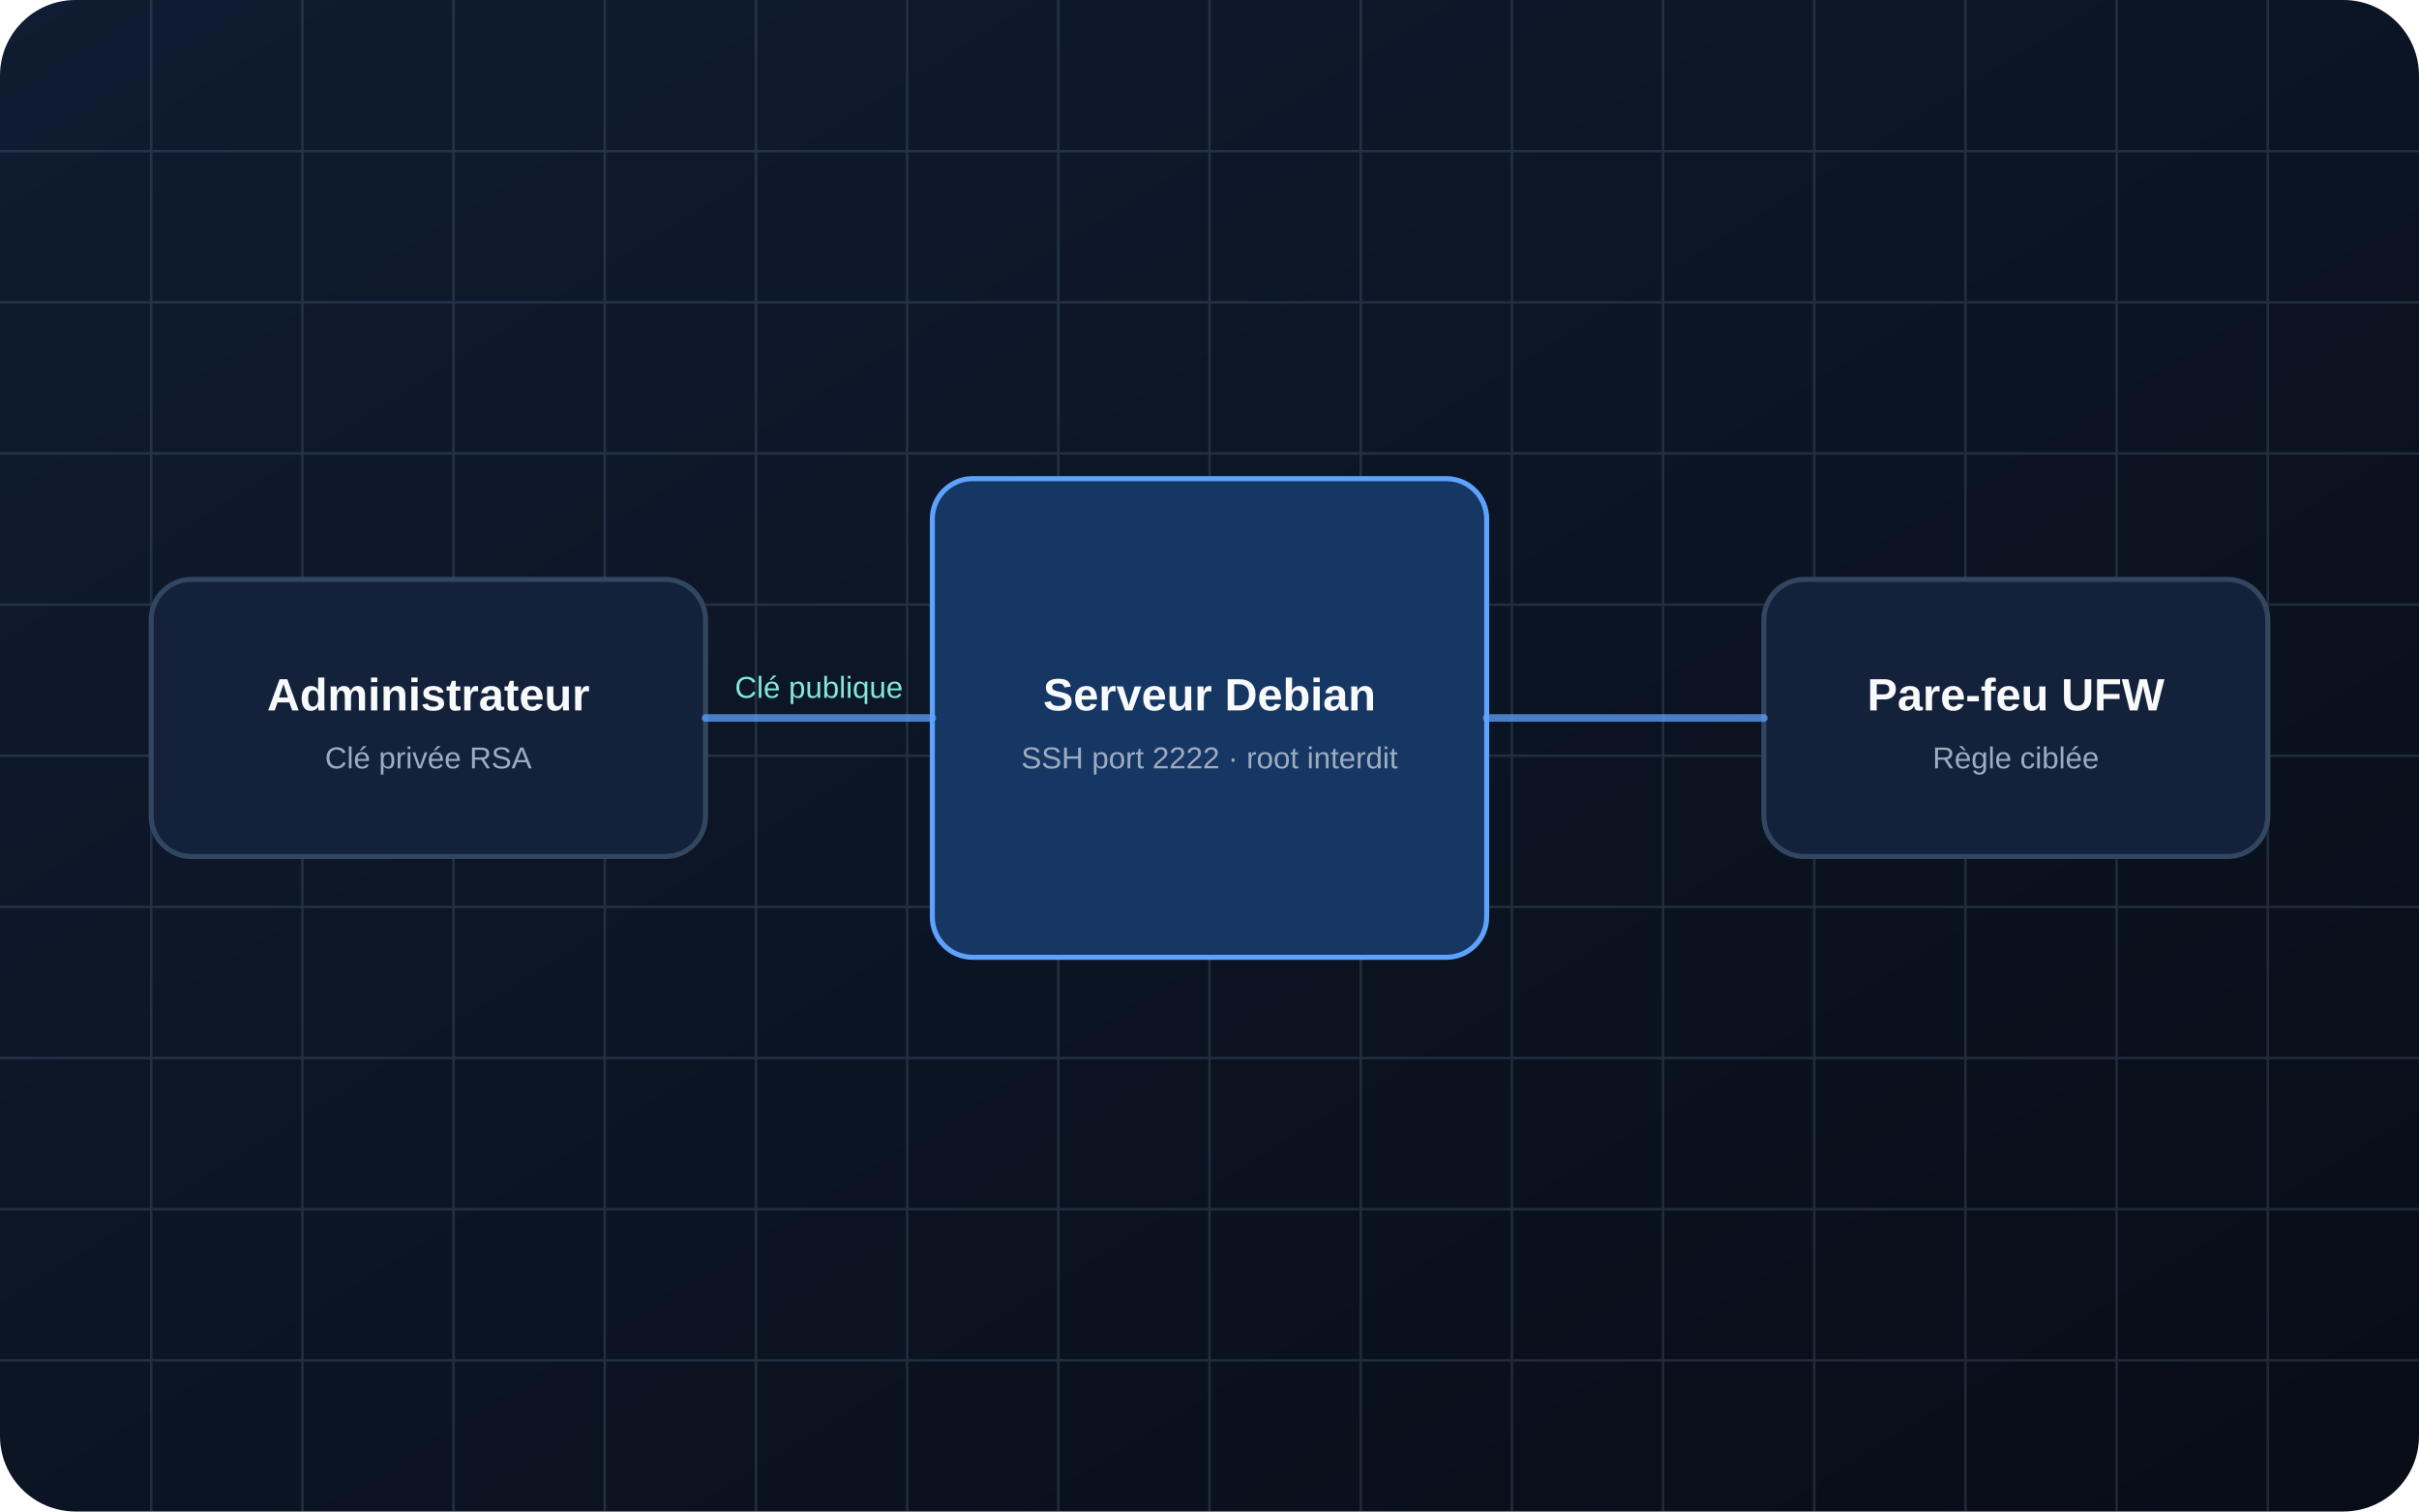
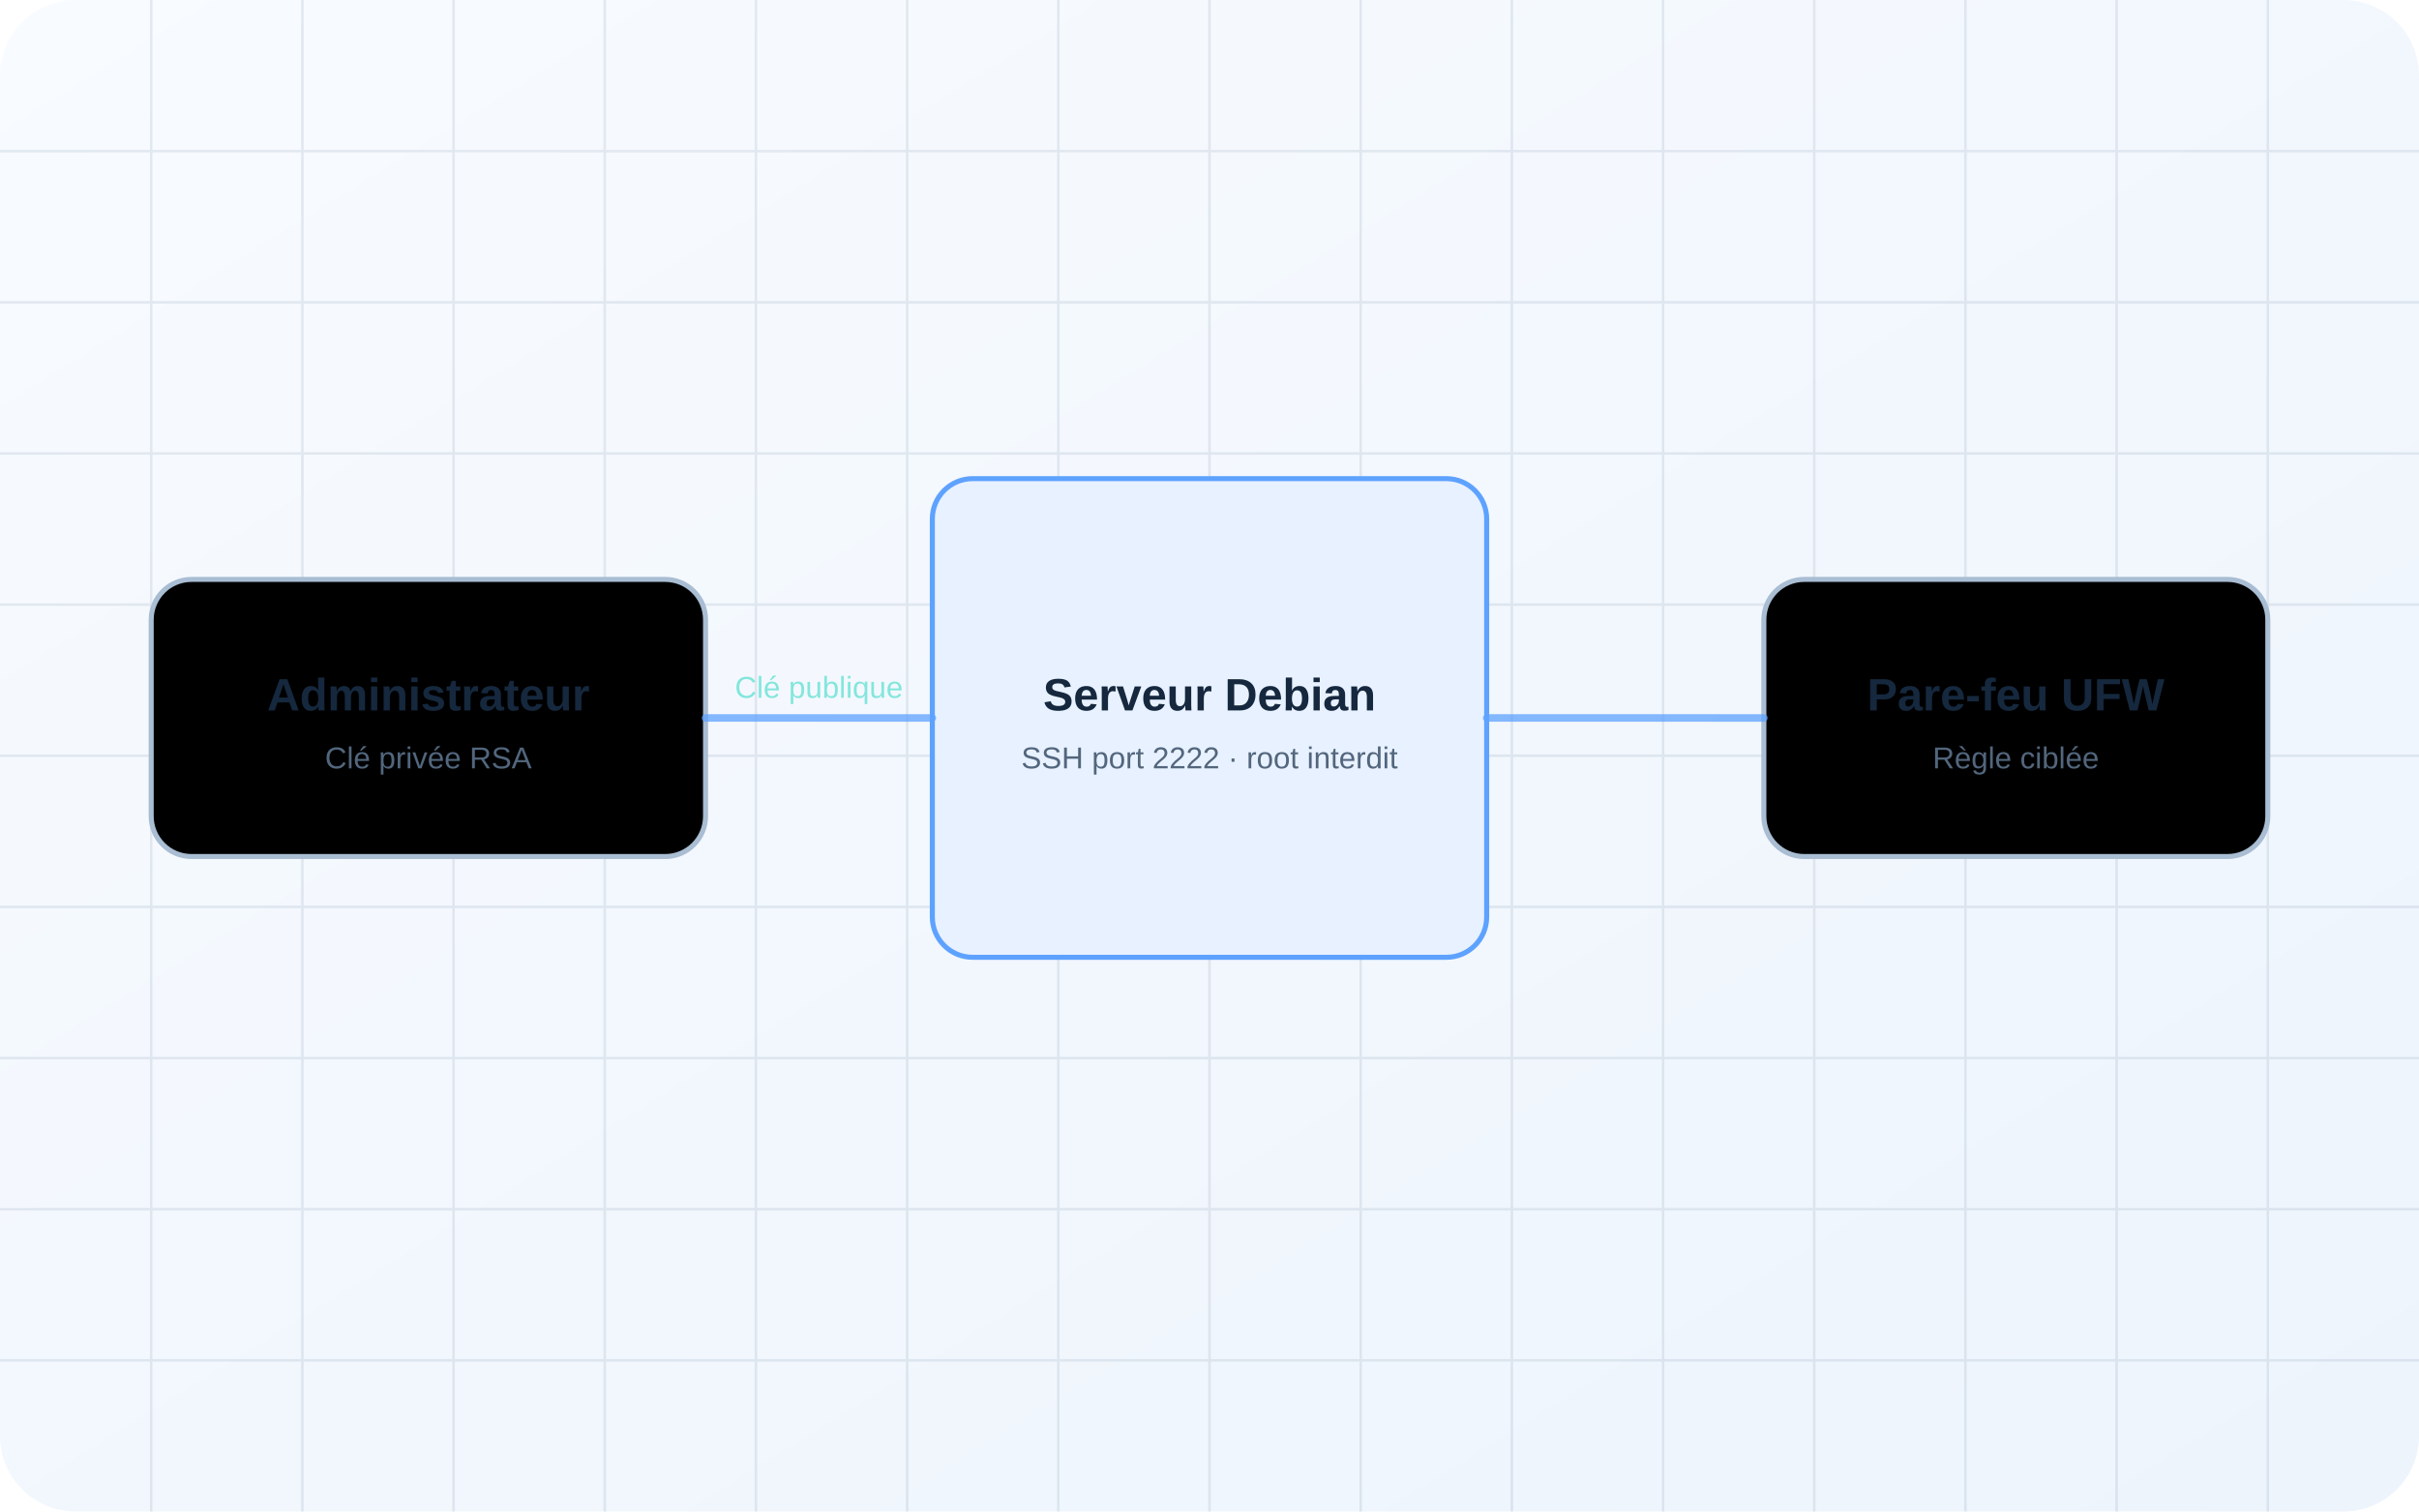
<svg xmlns="http://www.w3.org/2000/svg" viewBox="0 0 960 600" role="img" aria-labelledby="title desc">
  <defs>
    <linearGradient id="bg" x1="0" y1="0" x2="1" y2="1">
-       <stop stop-color="#0f1c31" />
-       <stop offset="1" stop-color="#080d17" />
+       <stop stop-color="#f8fbff" />
+       <stop offset="1" stop-color="#edf4fc" />
    </linearGradient>
    <linearGradient id="accent" x1="0" y1="0" x2="1" y2="1">
      <stop stop-color="#5ea2ff" />
      <stop offset="1" stop-color="#83e6dc" />
    </linearGradient>
    <filter id="glow">
      <feGaussianBlur stdDeviation="5" result="b" />
      <feMerge>
        <feMergeNode in="b" />
        <feMergeNode in="SourceGraphic" />
      </feMerge>
    </filter>
  </defs>
  <rect width="100%" height="100%" rx="30" fill="url(#bg)" />
-   <g opacity=".18" stroke="#8ba0be" stroke-width="1">
+   <g opacity=".18" stroke="#7e94ad" stroke-width="1">
    <path d="M0 60H960" />
    <path d="M0 120H960" />
    <path d="M0 180H960" />
    <path d="M0 240H960" />
    <path d="M0 300H960" />
    <path d="M0 360H960" />
    <path d="M0 420H960" />
    <path d="M0 480H960" />
    <path d="M0 540H960" />
    <path d="M60 0V600" />
    <path d="M120 0V600" />
    <path d="M180 0V600" />
    <path d="M240 0V600" />
    <path d="M300 0V600" />
    <path d="M360 0V600" />
    <path d="M420 0V600" />
    <path d="M480 0V600" />
    <path d="M540 0V600" />
    <path d="M600 0V600" />
    <path d="M660 0V600" />
    <path d="M720 0V600" />
    <path d="M780 0V600" />
    <path d="M840 0V600" />
    <path d="M900 0V600" />
  </g>
-   <rect x="60" y="230" width="220" height="110" rx="16" fill="#13223a" stroke="#334660" stroke-width="2" />
-   <text x="170.0" y="282.0" text-anchor="middle" fill="#f8fafc" font-size="18" font-family="Arial" font-weight="700">Administrateur</text>
-   <text x="170.0" y="305.0" text-anchor="middle" fill="#9eacc0" font-size="12" font-family="Arial">Clé privée RSA</text>
-   <rect x="370" y="190" width="220" height="190" rx="16" fill="#163764" stroke="#5ea2ff" stroke-width="2" />
-   <text x="480.0" y="282.0" text-anchor="middle" fill="#f8fafc" font-size="18" font-family="Arial" font-weight="700">Serveur Debian</text>
-   <text x="480.0" y="305.0" text-anchor="middle" fill="#9eacc0" font-size="12" font-family="Arial">SSH port 2222 · root interdit</text>
-   <rect x="700" y="230" width="200" height="110" rx="16" fill="#13223a" stroke="#334660" stroke-width="2" />
-   <text x="800.0" y="282.0" text-anchor="middle" fill="#f8fafc" font-size="18" font-family="Arial" font-weight="700">Pare-feu UFW</text>
-   <text x="800.0" y="305.0" text-anchor="middle" fill="#9eacc0" font-size="12" font-family="Arial">Règle ciblée</text>
+   <rect x="60" y="230" width="220" height="110" rx="16" fill="#15283efff" stroke="#a9bdd3" stroke-width="2" />
+   <text x="170.0" y="282.0" text-anchor="middle" fill="#15283e" font-size="18" font-family="Arial" font-weight="700">Administrateur</text>
+   <text x="170.0" y="305.0" text-anchor="middle" fill="#52667d" font-size="12" font-family="Arial">Clé privée RSA</text>
+   <rect x="370" y="190" width="220" height="190" rx="16" fill="#e8f1ff" stroke="#5ea2ff" stroke-width="2" />
+   <text x="480.0" y="282.0" text-anchor="middle" fill="#15283e" font-size="18" font-family="Arial" font-weight="700">Serveur Debian</text>
+   <text x="480.0" y="305.0" text-anchor="middle" fill="#52667d" font-size="12" font-family="Arial">SSH port 2222 · root interdit</text>
+   <rect x="700" y="230" width="200" height="110" rx="16" fill="#15283efff" stroke="#a9bdd3" stroke-width="2" />
+   <text x="800.0" y="282.0" text-anchor="middle" fill="#15283e" font-size="18" font-family="Arial" font-weight="700">Pare-feu UFW</text>
+   <text x="800.0" y="305.0" text-anchor="middle" fill="#52667d" font-size="12" font-family="Arial">Règle ciblée</text>
  <path d="M280 285 L370 285" stroke="#5ea2ff" stroke-width="3" stroke-linecap="round" opacity=".75" />
  <text x="325.0" y="277.0" text-anchor="middle" fill="#83e6dc" font-size="12" font-family="Arial">Clé publique</text>
  <path d="M590 285 L700 285" stroke="#5ea2ff" stroke-width="3" stroke-linecap="round" opacity=".75" />
</svg>
